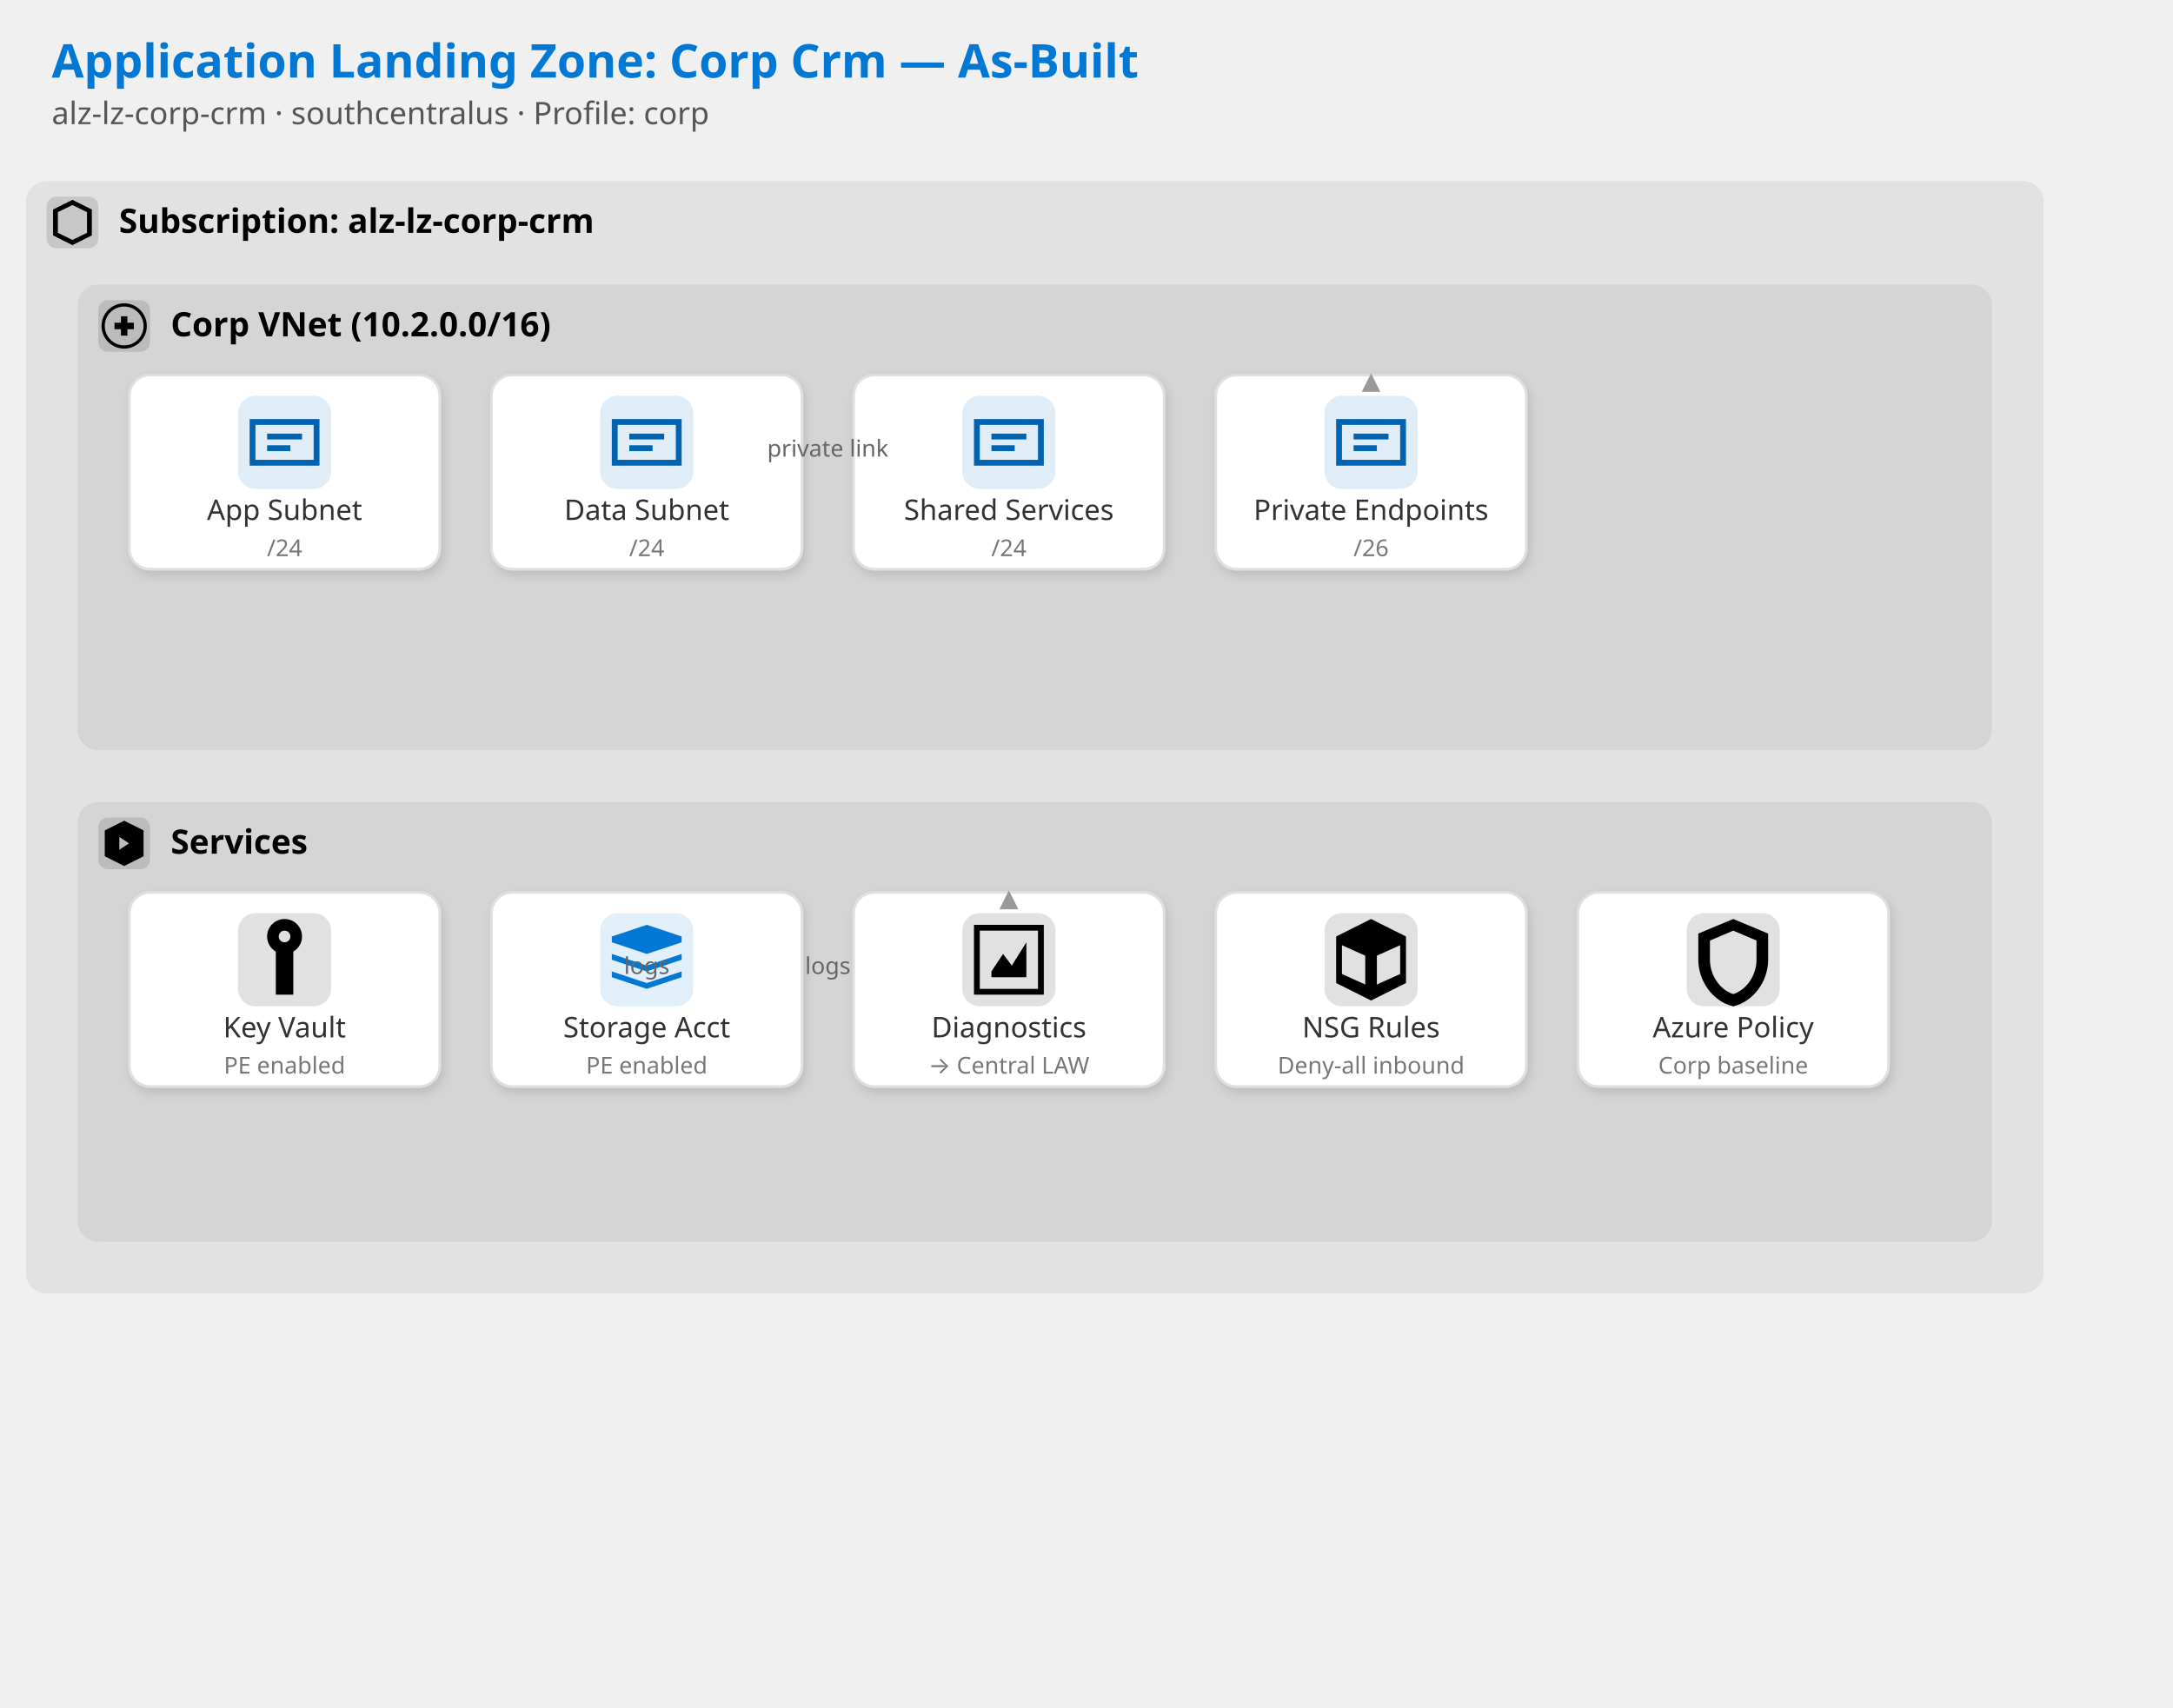
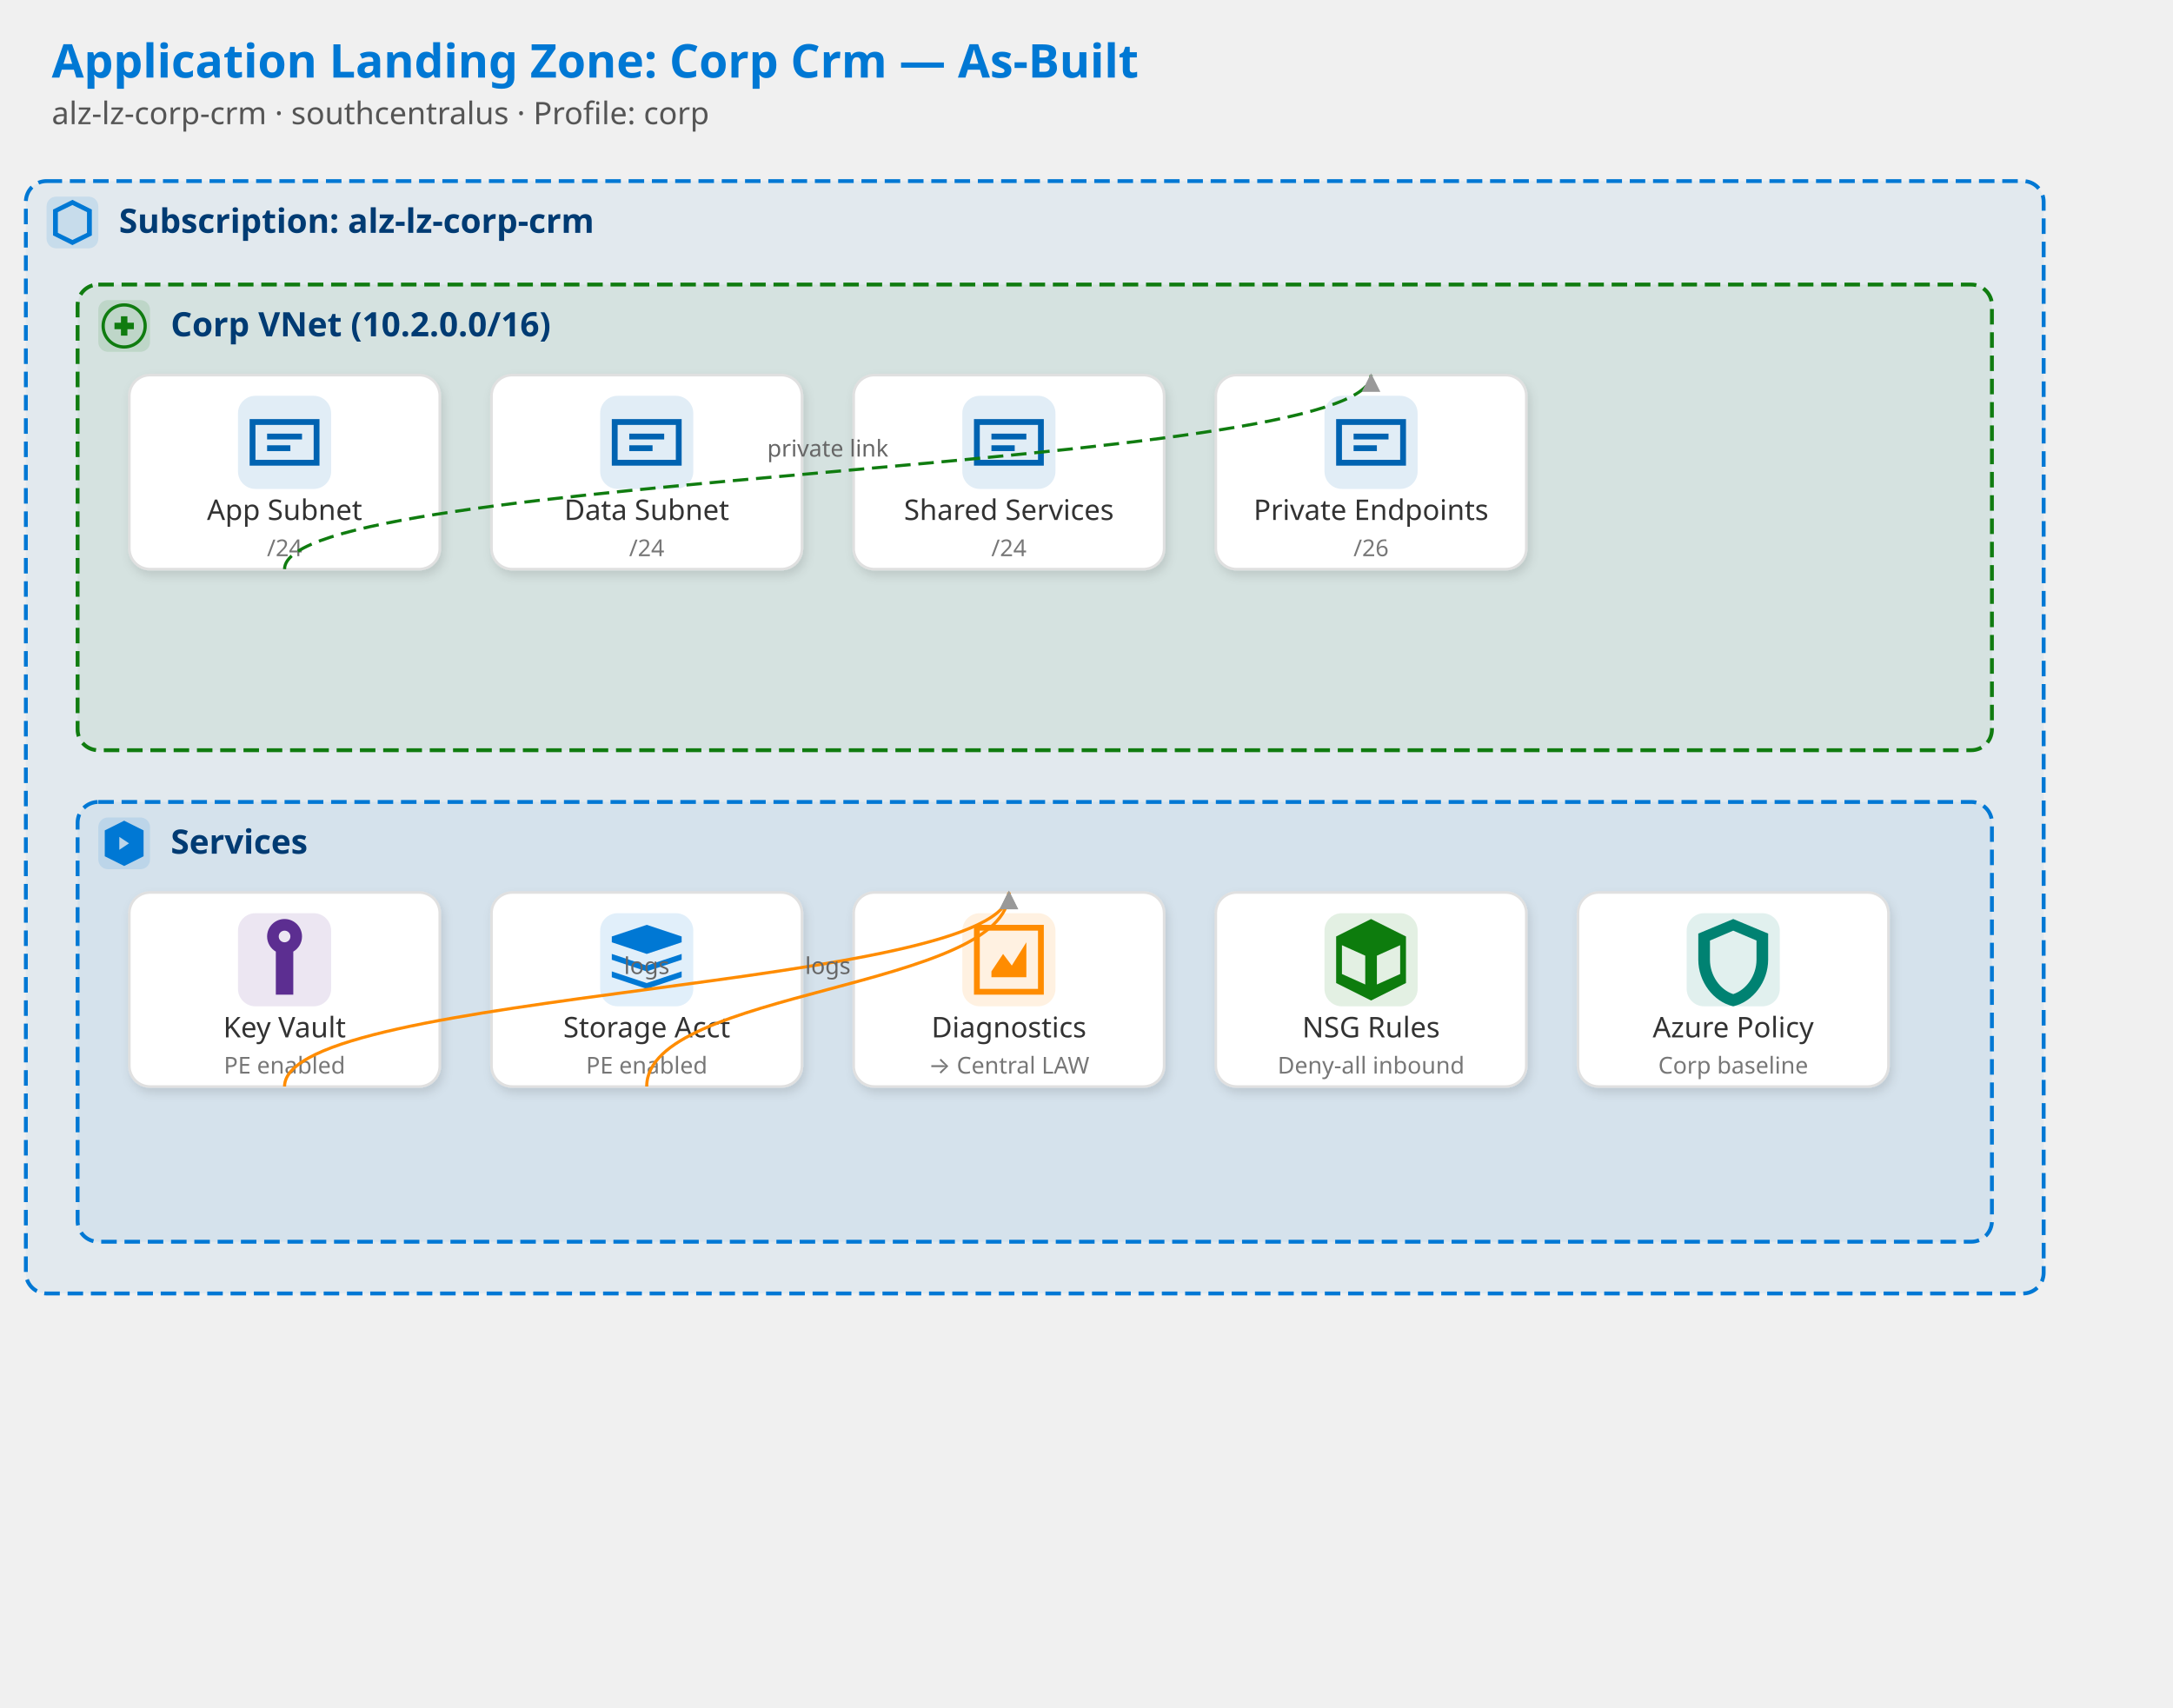
<svg xmlns="http://www.w3.org/2000/svg" viewBox="0 0 840 660" width="840" height="660" font-family="Segoe UI, -apple-system, sans-serif">
  <defs>
    <style>
-       .group-box { fill: AzureColor.LIGHT_GRAY; stroke: #D0D0D0; stroke-width: 1.5; rx: 8; }
-       .group-label { font-size: 13px; font-weight: 600; fill: AzureColor.DARK_BLUE; }
+       .group-box { fill: #F2F2F2; stroke: #D0D0D0; stroke-width: 1.5; rx: 8; }
+       .group-label { font-size: 13px; font-weight: 600; fill: #003B73; }
      .node-label { font-size: 11px; fill: #333; text-anchor: middle; }
      .node-sublabel { font-size: 9px; fill: #777; text-anchor: middle; }
      .edge { stroke: #999; stroke-width: 1.2; fill: none; }
      .edge-dashed { stroke-dasharray: 6 3; }
      .edge-label { font-size: 9px; fill: #666; text-anchor: middle; }
      .title { font-size: 18px; font-weight: 700; fill: #0078D4; }
      .subtitle { font-size: 12px; fill: #555; }
      .icon-bg { rx: 6; ry: 6; }
    </style>
    <filter id="shadow" x="-10%" y="-10%" width="120%" height="130%">
      <feDropShadow dx="1" dy="2" stdDeviation="2" flood-opacity="0.12" />
    </filter>
  </defs>
  <defs>
    <marker id="arrow" viewBox="0 0 10 10" refX="9" refY="5" markerWidth="6" markerHeight="6" orient="auto-start-reverse">
      <path d="M 0 0 L 10 5 L 0 10 z" fill="#999" />
    </marker>
  </defs>
  <text x="20" y="30" class="title">Application Landing Zone: Corp Crm — As-Built</text>
  <text x="20" y="48" class="subtitle">alz-lz-corp-crm  ·  southcentralus  ·  Profile: corp</text>
-   <rect x="10" y="70" width="780" height="430" rx="8" fill="AzureColor.BLUE" fill-opacity="0.06" stroke="AzureColor.BLUE" stroke-width="1.5" stroke-dasharray="6 3" />
+   <rect x="10" y="70" width="780" height="430" rx="8" fill="#0078D4" fill-opacity="0.06" stroke="#0078D4" stroke-width="1.5" stroke-dasharray="6 3" />
  <g transform="translate(18,76) scale(0.625)">
-     <rect width="32" height="32" class="icon-bg" fill="AzureColor.BLUE" opacity="0.12" />
-     <path d="M16 2L4 8v16l12 6 12-6V8L16 2zm0 3.2L25 9.6v12.8L16 26.8 7 22.4V9.6L16 5.2z" fill="AzureColor.BLUE" />
+     <rect width="32" height="32" class="icon-bg" fill="#0078D4" opacity="0.12" />
+     <path d="M16 2L4 8v16l12 6 12-6V8L16 2zm0 3.2L25 9.6v12.8L16 26.8 7 22.4V9.6L16 5.2z" fill="#0078D4" />
  </g>
-   <text x="46" y="90" class="group-label" fill="AzureColor.BLUE">Subscription: alz-lz-corp-crm</text>
-   <rect x="30" y="110" width="740" height="180" rx="8" fill="AzureColor.GREEN" fill-opacity="0.06" stroke="AzureColor.GREEN" stroke-width="1.5" stroke-dasharray="6 3" />
+   <text x="46" y="90" class="group-label" fill="#0078D4">Subscription: alz-lz-corp-crm</text>
+   <rect x="30" y="110" width="740" height="180" rx="8" fill="#107C10" fill-opacity="0.06" stroke="#107C10" stroke-width="1.5" stroke-dasharray="6 3" />
  <g transform="translate(38,116) scale(0.625)">
-     <rect width="32" height="32" class="icon-bg" fill="AzureColor.GREEN" opacity="0.12" />
-     <path d="M16 2C8.27 2 2 8.27 2 16s6.27 14 14 14 14-6.27 14-14S23.73 2 16 2zm0 26C9.37 28 4 22.63 4 16S9.37 4 16 4s12 5.37 12 12-5.37 12-12 12zm-2-18h4v4h4v4h-4v4h-4v-4H10v-4h4V10z" fill="AzureColor.GREEN" />
+     <rect width="32" height="32" class="icon-bg" fill="#107C10" opacity="0.12" />
+     <path d="M16 2C8.27 2 2 8.27 2 16s6.27 14 14 14 14-6.27 14-14S23.73 2 16 2zm0 26C9.37 28 4 22.63 4 16S9.37 4 16 4s12 5.37 12 12-5.37 12-12 12zm-2-18h4v4h4v4h-4v4h-4v-4H10v-4h4V10z" fill="#107C10" />
  </g>
-   <text x="66" y="130" class="group-label" fill="AzureColor.GREEN">Corp VNet (10.2.0.0/16)</text>
-   <rect x="30" y="310" width="740" height="170" rx="8" fill="AzureColor.BLUE" fill-opacity="0.06" stroke="AzureColor.BLUE" stroke-width="1.5" stroke-dasharray="6 3" />
+   <text x="66" y="130" class="group-label" fill="#107C10">Corp VNet (10.2.0.0/16)</text>
+   <rect x="30" y="310" width="740" height="170" rx="8" fill="#0078D4" fill-opacity="0.06" stroke="#0078D4" stroke-width="1.5" stroke-dasharray="6 3" />
  <g transform="translate(38,316) scale(0.625)">
-     <rect width="32" height="32" class="icon-bg" fill="AzureColor.BLUE" opacity="0.12" />
-     <path d="M16 2L4 8v16l12 6 12-6V8L16 2zm-3 10l6 4-6 4v-8z" fill="AzureColor.BLUE" />
+     <rect width="32" height="32" class="icon-bg" fill="#0078D4" opacity="0.12" />
+     <path d="M16 2L4 8v16l12 6 12-6V8L16 2zm-3 10l6 4-6 4v-8z" fill="#0078D4" />
  </g>
-   <text x="66" y="330" class="group-label" fill="AzureColor.BLUE">Services</text>
+   <text x="66" y="330" class="group-label" fill="#0078D4">Services</text>
  <g filter="url(#shadow)">
    <rect x="50" y="145" width="120" height="75" rx="8" fill="white" stroke="#E0E0E0" stroke-width="1" />
    <g transform="translate(92.0,153) scale(1.125)">
      <rect width="32" height="32" class="icon-bg" fill="#0063B1" opacity="0.12" />
      <path d="M4 8h24v16H4V8zm2 2v12h20V10H6zm4 3h12v2H10zm0 4h8v2H10z" fill="#0063B1" />
    </g>
    <text x="110.0" y="201" class="node-label">App Subnet</text>
    <text x="110.0" y="215" class="node-sublabel">/24</text>
  </g>
  <g filter="url(#shadow)">
    <rect x="190" y="145" width="120" height="75" rx="8" fill="white" stroke="#E0E0E0" stroke-width="1" />
    <g transform="translate(232.0,153) scale(1.125)">
      <rect width="32" height="32" class="icon-bg" fill="#0063B1" opacity="0.12" />
      <path d="M4 8h24v16H4V8zm2 2v12h20V10H6zm4 3h12v2H10zm0 4h8v2H10z" fill="#0063B1" />
    </g>
    <text x="250.0" y="201" class="node-label">Data Subnet</text>
    <text x="250.0" y="215" class="node-sublabel">/24</text>
  </g>
  <g filter="url(#shadow)">
    <rect x="330" y="145" width="120" height="75" rx="8" fill="white" stroke="#E0E0E0" stroke-width="1" />
    <g transform="translate(372.0,153) scale(1.125)">
      <rect width="32" height="32" class="icon-bg" fill="#0063B1" opacity="0.12" />
      <path d="M4 8h24v16H4V8zm2 2v12h20V10H6zm4 3h12v2H10zm0 4h8v2H10z" fill="#0063B1" />
    </g>
    <text x="390.0" y="201" class="node-label">Shared Services</text>
    <text x="390.0" y="215" class="node-sublabel">/24</text>
  </g>
  <g filter="url(#shadow)">
    <rect x="470" y="145" width="120" height="75" rx="8" fill="white" stroke="#E0E0E0" stroke-width="1" />
    <g transform="translate(512.0,153) scale(1.125)">
      <rect width="32" height="32" class="icon-bg" fill="#0063B1" opacity="0.12" />
      <path d="M4 8h24v16H4V8zm2 2v12h20V10H6zm4 3h12v2H10zm0 4h8v2H10z" fill="#0063B1" />
    </g>
    <text x="530.0" y="201" class="node-label">Private Endpoints</text>
    <text x="530.0" y="215" class="node-sublabel">/26</text>
  </g>
  <g filter="url(#shadow)">
    <rect x="50" y="345" width="120" height="75" rx="8" fill="white" stroke="#E0E0E0" stroke-width="1" />
    <g transform="translate(92.0,353) scale(1.125)">
-       <rect width="32" height="32" class="icon-bg" fill="AzureColor.PURPLE" opacity="0.12" />
-       <path d="M16 2a6 6 0 00-6 6c0 2.22 1.21 4.16 3 5.2V28h6V13.2c1.79-1.04 3-2.98 3-5.2a6 6 0 00-6-6zm0 8a2 2 0 110-4 2 2 0 010 4z" fill="AzureColor.PURPLE" />
+       <rect width="32" height="32" class="icon-bg" fill="#5C2D91" opacity="0.12" />
+       <path d="M16 2a6 6 0 00-6 6c0 2.22 1.21 4.16 3 5.2V28h6V13.2c1.79-1.04 3-2.98 3-5.2a6 6 0 00-6-6zm0 8a2 2 0 110-4 2 2 0 010 4z" fill="#5C2D91" />
    </g>
    <text x="110.0" y="401" class="node-label">Key Vault</text>
    <text x="110.0" y="415" class="node-sublabel">PE enabled</text>
  </g>
  <g filter="url(#shadow)">
    <rect x="190" y="345" width="120" height="75" rx="8" fill="white" stroke="#E0E0E0" stroke-width="1" />
    <g transform="translate(232.0,353) scale(1.125)">
      <rect width="32" height="32" class="icon-bg" fill="#0078D4" opacity="0.12" />
      <path d="M4 8l12-4 12 4v2L16 14 4 10V8zm0 6l12 4 12-4v2l-12 4-12-4v-2zm0 6l12 4 12-4v2l-12 4-12-4v-2z" fill="#0078D4" />
    </g>
    <text x="250.0" y="401" class="node-label">Storage Acct</text>
    <text x="250.0" y="415" class="node-sublabel">PE enabled</text>
  </g>
  <g filter="url(#shadow)">
    <rect x="330" y="345" width="120" height="75" rx="8" fill="white" stroke="#E0E0E0" stroke-width="1" />
    <g transform="translate(372.0,353) scale(1.125)">
-       <rect width="32" height="32" class="icon-bg" fill="AzureColor.ORANGE" opacity="0.12" />
-       <path d="M4 4h24v24H4V4zm2 2v20h20V6H6zm4 14l4-6 3 4 5-8v12H10v-2z" fill="AzureColor.ORANGE" />
+       <rect width="32" height="32" class="icon-bg" fill="#FF8C00" opacity="0.12" />
+       <path d="M4 4h24v24H4V4zm2 2v20h20V6H6zm4 14l4-6 3 4 5-8v12H10v-2z" fill="#FF8C00" />
    </g>
    <text x="390.0" y="401" class="node-label">Diagnostics</text>
    <text x="390.0" y="415" class="node-sublabel">→ Central LAW</text>
  </g>
  <g filter="url(#shadow)">
    <rect x="470" y="345" width="120" height="75" rx="8" fill="white" stroke="#E0E0E0" stroke-width="1" />
    <g transform="translate(512.0,353) scale(1.125)">
-       <rect width="32" height="32" class="icon-bg" fill="AzureColor.GREEN" opacity="0.12" />
-       <path d="M16 2L4 8v16l12 6 12-6V8L16 2zm-2 22.5L6 20.9V11l8 3.6v9.9zm4 0V14.6l8-3.6v9.9l-8 3.6z" fill="AzureColor.GREEN" />
+       <rect width="32" height="32" class="icon-bg" fill="#107C10" opacity="0.12" />
+       <path d="M16 2L4 8v16l12 6 12-6V8L16 2zm-2 22.5L6 20.9V11l8 3.6v9.9zm4 0V14.6l8-3.6v9.9l-8 3.6z" fill="#107C10" />
    </g>
    <text x="530.0" y="401" class="node-label">NSG Rules</text>
    <text x="530.0" y="415" class="node-sublabel">Deny-all inbound</text>
  </g>
  <g filter="url(#shadow)">
    <rect x="610" y="345" width="120" height="75" rx="8" fill="white" stroke="#E0E0E0" stroke-width="1" />
    <g transform="translate(652.0,353) scale(1.125)">
-       <rect width="32" height="32" class="icon-bg" fill="AzureColor.TEAL" opacity="0.12" />
-       <path d="M16 2L4 7v9c0 7.46 5.12 14.43 12 16 6.88-1.57 12-8.54 12-16V7L16 2zm0 4l8 3.4v6.6c0 5.34-3.42 10.33-8 11.8-4.58-1.47-8-6.46-8-11.8V9.4L16 6z" fill="AzureColor.TEAL" />
+       <rect width="32" height="32" class="icon-bg" fill="#008272" opacity="0.12" />
+       <path d="M16 2L4 7v9c0 7.46 5.12 14.43 12 16 6.88-1.57 12-8.54 12-16V7L16 2zm0 4l8 3.4v6.6c0 5.34-3.42 10.33-8 11.8-4.58-1.47-8-6.46-8-11.8V9.4L16 6z" fill="#008272" />
    </g>
    <text x="670.0" y="401" class="node-label">Azure Policy</text>
    <text x="670.0" y="415" class="node-sublabel">Corp baseline</text>
  </g>
-   <path d="M110.0,220 C110.0,182.5 530.0,182.5 530.0,145" stroke="AzureColor.GREEN" stroke-width="1.2" fill="none" class="edge-dashed" marker-end="url(#arrow)" />
+   <path d="M110.0,220 C110.0,182.5 530.0,182.5 530.0,145" stroke="#107C10" stroke-width="1.2" fill="none" class="edge-dashed" marker-end="url(#arrow)" />
  <text x="320.0" y="176.5" class="edge-label">private link</text>
-   <path d="M110.0,420 C110.0,382.5 390.0,382.5 390.0,345" stroke="AzureColor.ORANGE" stroke-width="1.2" fill="none" marker-end="url(#arrow)" />
+   <path d="M110.0,420 C110.0,382.5 390.0,382.5 390.0,345" stroke="#FF8C00" stroke-width="1.2" fill="none" marker-end="url(#arrow)" />
  <text x="250.0" y="376.5" class="edge-label">logs</text>
-   <path d="M250.0,420 C250.0,382.5 390.0,382.5 390.0,345" stroke="AzureColor.ORANGE" stroke-width="1.2" fill="none" marker-end="url(#arrow)" />
+   <path d="M250.0,420 C250.0,382.5 390.0,382.5 390.0,345" stroke="#FF8C00" stroke-width="1.2" fill="none" marker-end="url(#arrow)" />
  <text x="320.0" y="376.5" class="edge-label">logs</text>
</svg>
